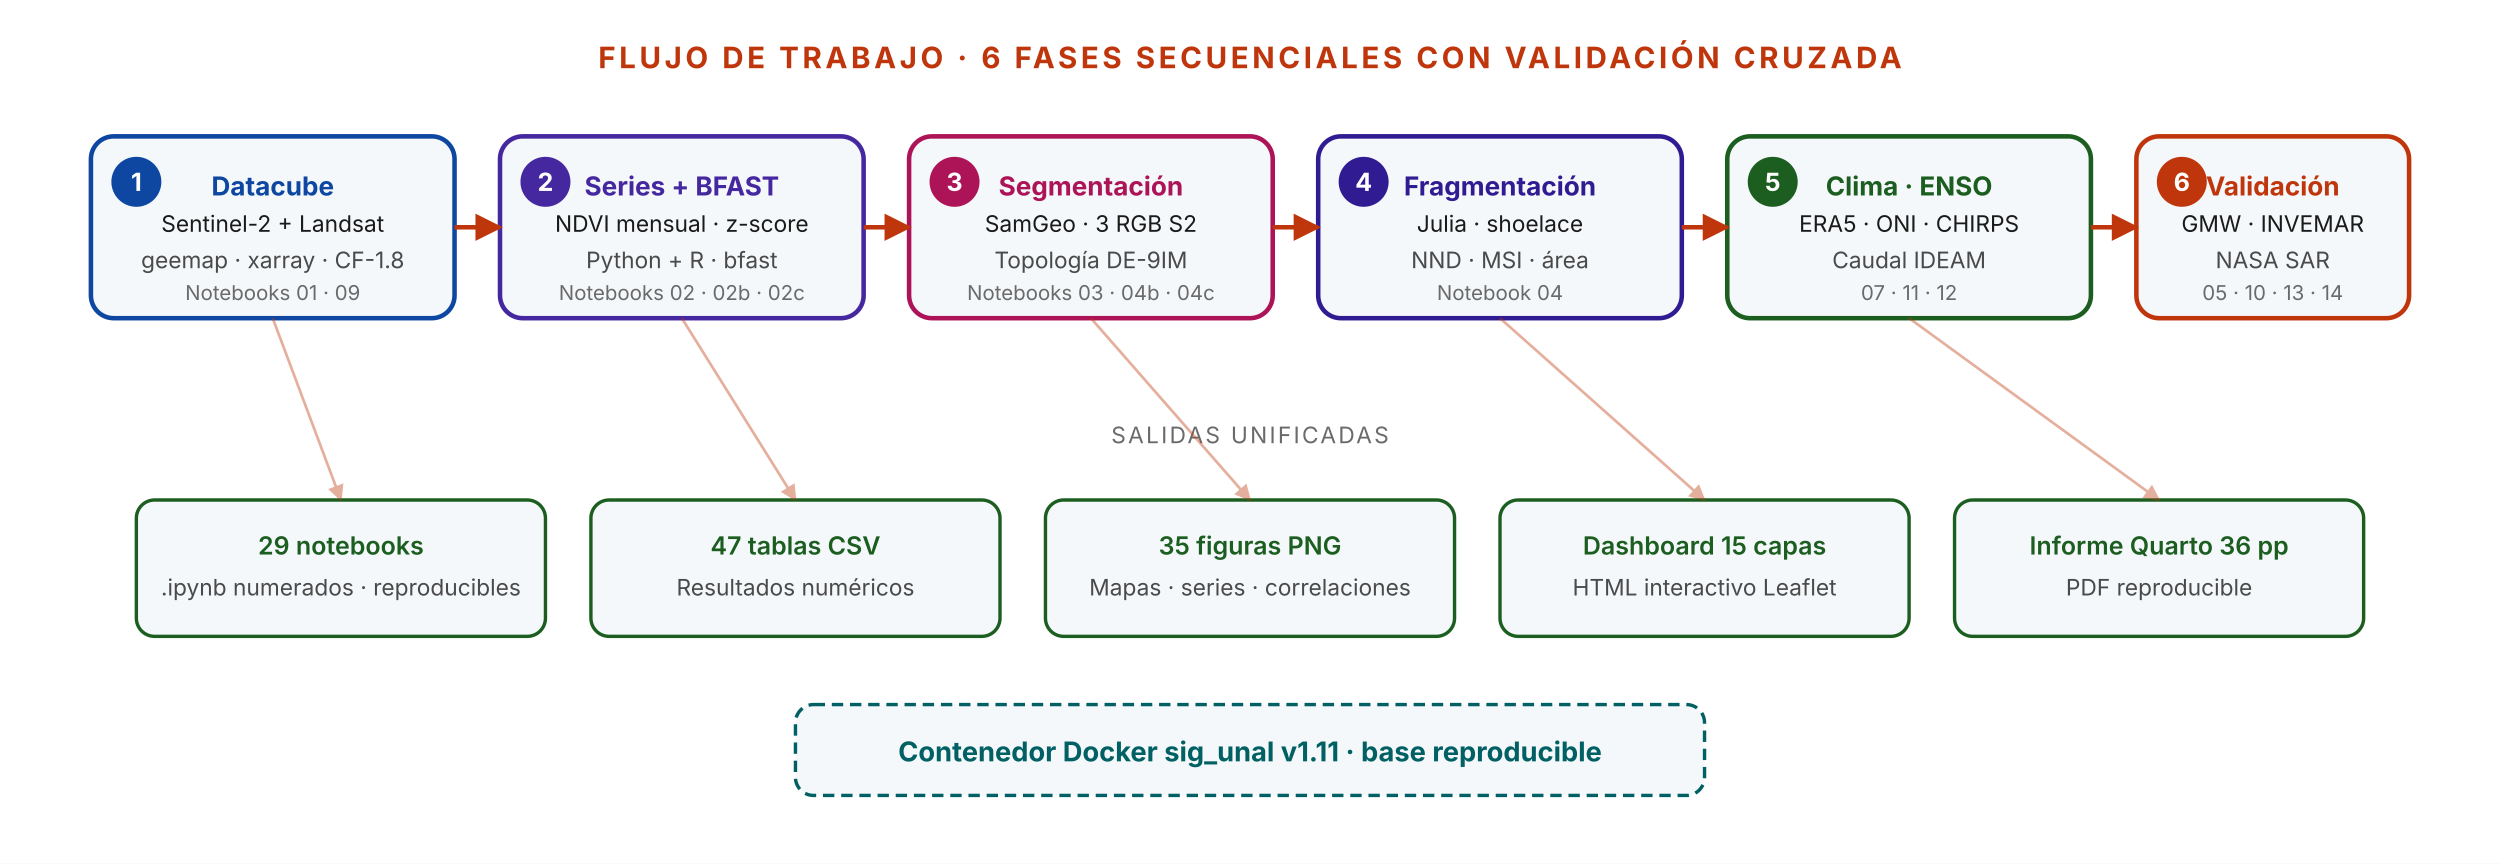
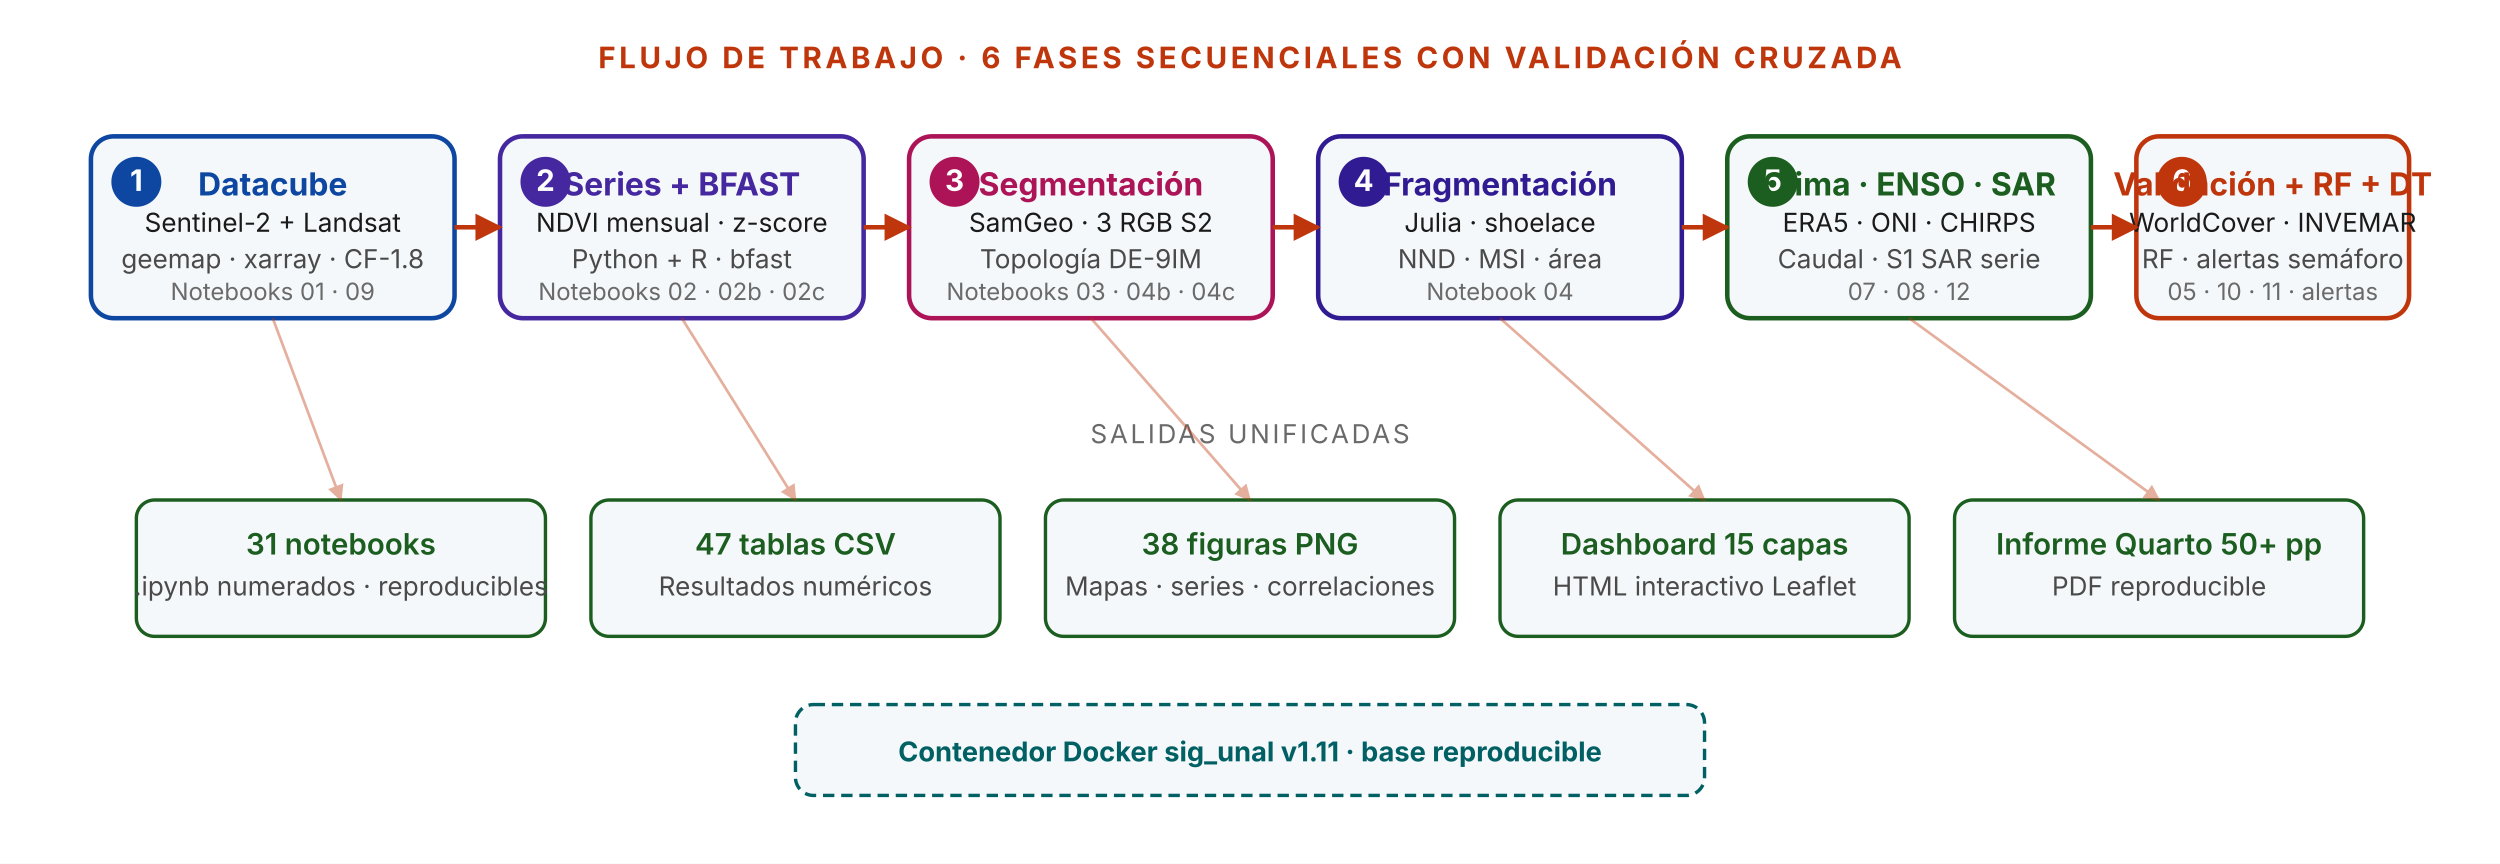
<svg xmlns="http://www.w3.org/2000/svg" viewBox="0 0 1100 380">
  <defs>
    <marker id="arr-flow" viewBox="0 0 10 10" refX="9" refY="5" markerWidth="6" markerHeight="6" orient="auto">
      <path d="M0,0 L10,5 L0,10 z" fill="#bf360c" />
    </marker>
  </defs>
  <rect width="1100" height="380" fill="#ffffff" />
  <text x="550" y="30" fill="#bf360c" font-family="Inter, sans-serif" font-size="13" font-weight="700" text-anchor="middle" letter-spacing="0.12em">FLUJO DE TRABAJO · 6 FASES SECUENCIALES CON VALIDACIÓN CRUZADA</text>
-   <g font-family="Inter, sans-serif" font-size="11.5" text-anchor="middle">
+   <g font-family="Inter, sans-serif" font-size="14" text-anchor="middle">
    <g>
      <rect x="40" y="60" width="160" height="80" rx="10" fill="#f5f8fa" stroke="#0d47a1" stroke-width="2" />
      <circle cx="60" cy="80" r="11" fill="#0d47a1" />
-       <text x="60" y="84" fill="#ffffff" font-weight="700" font-size="11">1</text>
+       <text x="60" y="84" fill="#ffffff" font-weight="700" font-size="13">1</text>
      <text x="120" y="86" fill="#0d47a1" font-weight="700">Datacube</text>
-       <text x="120" y="102" fill="#1a1a1a" font-size="10">Sentinel-2 + Landsat</text>
-       <text x="120" y="118" fill="#4a4a4a" font-size="10">geemap · xarray · CF-1.8</text>
-       <text x="120" y="132" fill="#6a6a6a" font-size="9">Notebooks 01 · 09</text>
+       <text x="120" y="102" fill="#1a1a1a" font-size="11.5">Sentinel-2 + Landsat</text>
+       <text x="120" y="118" fill="#4a4a4a" font-size="11.5">geemap · xarray · CF-1.8</text>
+       <text x="120" y="132" fill="#6a6a6a" font-size="10.5">Notebooks 01 · 09</text>
    </g>
    <g>
      <rect x="220" y="60" width="160" height="80" rx="10" fill="#f5f8fa" stroke="#4527a0" stroke-width="2" />
      <circle cx="240" cy="80" r="11" fill="#4527a0" />
-       <text x="240" y="84" fill="#ffffff" font-weight="700" font-size="11">2</text>
+       <text x="240" y="84" fill="#ffffff" font-weight="700" font-size="13">2</text>
      <text x="300" y="86" fill="#4527a0" font-weight="700">Series + BFAST</text>
-       <text x="300" y="102" fill="#1a1a1a" font-size="10">NDVI mensual · z-score</text>
-       <text x="300" y="118" fill="#4a4a4a" font-size="10">Python + R · bfast</text>
-       <text x="300" y="132" fill="#6a6a6a" font-size="9">Notebooks 02 · 02b · 02c</text>
+       <text x="300" y="102" fill="#1a1a1a" font-size="11.5">NDVI mensual · z-score</text>
+       <text x="300" y="118" fill="#4a4a4a" font-size="11.5">Python + R · bfast</text>
+       <text x="300" y="132" fill="#6a6a6a" font-size="10.5">Notebooks 02 · 02b · 02c</text>
    </g>
    <g>
      <rect x="400" y="60" width="160" height="80" rx="10" fill="#f5f8fa" stroke="#ad1457" stroke-width="2" />
      <circle cx="420" cy="80" r="11" fill="#ad1457" />
-       <text x="420" y="84" fill="#ffffff" font-weight="700" font-size="11">3</text>
+       <text x="420" y="84" fill="#ffffff" font-weight="700" font-size="13">3</text>
      <text x="480" y="86" fill="#ad1457" font-weight="700">Segmentación</text>
-       <text x="480" y="102" fill="#1a1a1a" font-size="10">SamGeo · 3 RGB S2</text>
-       <text x="480" y="118" fill="#4a4a4a" font-size="10">Topología DE-9IM</text>
-       <text x="480" y="132" fill="#6a6a6a" font-size="9">Notebooks 03 · 04b · 04c</text>
+       <text x="480" y="102" fill="#1a1a1a" font-size="11.5">SamGeo · 3 RGB S2</text>
+       <text x="480" y="118" fill="#4a4a4a" font-size="11.5">Topología DE-9IM</text>
+       <text x="480" y="132" fill="#6a6a6a" font-size="10.5">Notebooks 03 · 04b · 04c</text>
    </g>
    <g>
      <rect x="580" y="60" width="160" height="80" rx="10" fill="#f5f8fa" stroke="#311b92" stroke-width="2" />
      <circle cx="600" cy="80" r="11" fill="#311b92" />
-       <text x="600" y="84" fill="#ffffff" font-weight="700" font-size="11">4</text>
+       <text x="600" y="84" fill="#ffffff" font-weight="700" font-size="13">4</text>
      <text x="660" y="86" fill="#311b92" font-weight="700">Fragmentación</text>
-       <text x="660" y="102" fill="#1a1a1a" font-size="10">Julia · shoelace</text>
-       <text x="660" y="118" fill="#4a4a4a" font-size="10">NND · MSI · área</text>
-       <text x="660" y="132" fill="#6a6a6a" font-size="9">Notebook 04</text>
+       <text x="660" y="102" fill="#1a1a1a" font-size="11.5">Julia · shoelace</text>
+       <text x="660" y="118" fill="#4a4a4a" font-size="11.5">NND · MSI · área</text>
+       <text x="660" y="132" fill="#6a6a6a" font-size="10.5">Notebook 04</text>
    </g>
    <g>
      <rect x="760" y="60" width="160" height="80" rx="10" fill="#f5f8fa" stroke="#1b5e20" stroke-width="2" />
      <circle cx="780" cy="80" r="11" fill="#1b5e20" />
-       <text x="780" y="84" fill="#ffffff" font-weight="700" font-size="11">5</text>
-       <text x="840" y="86" fill="#1b5e20" font-weight="700">Clima · ENSO</text>
-       <text x="840" y="102" fill="#1a1a1a" font-size="10">ERA5 · ONI · CHIRPS</text>
-       <text x="840" y="118" fill="#4a4a4a" font-size="10">Caudal IDEAM</text>
-       <text x="840" y="132" fill="#6a6a6a" font-size="9">07 · 11 · 12</text>
+       <text x="780" y="84" fill="#ffffff" font-weight="700" font-size="13">5</text>
+       <text x="840" y="86" fill="#1b5e20" font-weight="700">Clima · ENSO · SAR</text>
+       <text x="840" y="102" fill="#1a1a1a" font-size="11.5">ERA5 · ONI · CHIRPS</text>
+       <text x="840" y="118" fill="#4a4a4a" font-size="11.5">Caudal · S1 SAR serie</text>
+       <text x="840" y="132" fill="#6a6a6a" font-size="10.5">07 · 08 · 12</text>
    </g>
    <g>
      <rect x="940" y="60" width="120" height="80" rx="10" fill="#f5f8fa" stroke="#bf360c" stroke-width="2" />
      <circle cx="960" cy="80" r="11" fill="#bf360c" />
-       <text x="960" y="84" fill="#ffffff" font-weight="700" font-size="11">6</text>
-       <text x="1000" y="86" fill="#bf360c" font-weight="700">Validación</text>
-       <text x="1000" y="102" fill="#1a1a1a" font-size="10">GMW · INVEMAR</text>
-       <text x="1000" y="118" fill="#4a4a4a" font-size="10">NASA SAR</text>
-       <text x="1000" y="132" fill="#6a6a6a" font-size="9">05 · 10 · 13 · 14</text>
+       <text x="960" y="84" fill="#ffffff" font-weight="700" font-size="13">6</text>
+       <text x="1000" y="86" fill="#bf360c" font-weight="700">Validación + RF + DT</text>
+       <text x="1000" y="102" fill="#1a1a1a" font-size="11.5">WorldCover · INVEMAR</text>
+       <text x="1000" y="118" fill="#4a4a4a" font-size="11.5">RF · alertas semáforo</text>
+       <text x="1000" y="132" fill="#6a6a6a" font-size="10.5">05 · 10 · 11 · alertas</text>
    </g>
  </g>
  <g fill="none" stroke="#bf360c" stroke-width="2" marker-end="url(#arr-flow)">
    <line x1="200" y1="100" x2="220" y2="100" />
    <line x1="380" y1="100" x2="400" y2="100" />
    <line x1="560" y1="100" x2="580" y2="100" />
    <line x1="740" y1="100" x2="760" y2="100" />
    <line x1="920" y1="100" x2="940" y2="100" />
  </g>
-   <g font-family="Inter, sans-serif" font-size="11" text-anchor="middle">
-     <text x="550" y="195" fill="#6a6a6a" font-size="10" letter-spacing="0.1em">SALIDAS UNIFICADAS</text>
+   <g font-family="Inter, sans-serif" font-size="13" text-anchor="middle">
+     <text x="550" y="195" fill="#6a6a6a" font-size="11.5" letter-spacing="0.1em">SALIDAS UNIFICADAS</text>
    <g>
      <rect x="60" y="220" width="180" height="60" rx="8" fill="#f5f8fa" stroke="#1b5e20" stroke-width="1.5" />
-       <text x="150" y="244" fill="#1b5e20" font-weight="600">29 notebooks</text>
-       <text x="150" y="262" fill="#4a4a4a" font-size="10">.ipynb numerados · reproducibles</text>
+       <text x="150" y="244" fill="#1b5e20" font-weight="600">31 notebooks</text>
+       <text x="150" y="262" fill="#4a4a4a" font-size="11.5">.ipynb numerados · reproducibles</text>
    </g>
    <g>
      <rect x="260" y="220" width="180" height="60" rx="8" fill="#f5f8fa" stroke="#1b5e20" stroke-width="1.5" />
      <text x="350" y="244" fill="#1b5e20" font-weight="600">47 tablas CSV</text>
-       <text x="350" y="262" fill="#4a4a4a" font-size="10">Resultados numéricos</text>
+       <text x="350" y="262" fill="#4a4a4a" font-size="11.5">Resultados numéricos</text>
    </g>
    <g>
      <rect x="460" y="220" width="180" height="60" rx="8" fill="#f5f8fa" stroke="#1b5e20" stroke-width="1.5" />
-       <text x="550" y="244" fill="#1b5e20" font-weight="600">35 figuras PNG</text>
-       <text x="550" y="262" fill="#4a4a4a" font-size="10">Mapas · series · correlaciones</text>
+       <text x="550" y="244" fill="#1b5e20" font-weight="600">38 figuras PNG</text>
+       <text x="550" y="262" fill="#4a4a4a" font-size="11.5">Mapas · series · correlaciones</text>
    </g>
    <g>
      <rect x="660" y="220" width="180" height="60" rx="8" fill="#f5f8fa" stroke="#1b5e20" stroke-width="1.5" />
      <text x="750" y="244" fill="#1b5e20" font-weight="600">Dashboard 15 capas</text>
-       <text x="750" y="262" fill="#4a4a4a" font-size="10">HTML interactivo Leaflet</text>
+       <text x="750" y="262" fill="#4a4a4a" font-size="11.5">HTML interactivo Leaflet</text>
    </g>
    <g>
      <rect x="860" y="220" width="180" height="60" rx="8" fill="#f5f8fa" stroke="#1b5e20" stroke-width="1.5" />
-       <text x="950" y="244" fill="#1b5e20" font-weight="600">Informe Quarto 36 pp</text>
-       <text x="950" y="262" fill="#4a4a4a" font-size="10">PDF reproducible</text>
+       <text x="950" y="244" fill="#1b5e20" font-weight="600">Informe Quarto 50+ pp</text>
+       <text x="950" y="262" fill="#4a4a4a" font-size="11.5">PDF reproducible</text>
    </g>
  </g>
  <g fill="none" stroke="#bf360c" stroke-width="1.2" opacity="0.4" marker-end="url(#arr-flow)">
    <line x1="120" y1="140" x2="150" y2="220" />
    <line x1="300" y1="140" x2="350" y2="220" />
    <line x1="480" y1="140" x2="550" y2="220" />
    <line x1="660" y1="140" x2="750" y2="220" />
    <line x1="840" y1="140" x2="950" y2="220" />
  </g>
  <g>
    <rect x="350" y="310" width="400" height="40" rx="8" fill="#f5f8fa" stroke="#006064" stroke-width="1.5" stroke-dasharray="5 3" />
    <text x="550" y="335" text-anchor="middle" fill="#006064" font-family="Inter, sans-serif" font-weight="700" font-size="12">Contenedor Docker sig_unal v1.11 · base reproducible</text>
  </g>
</svg>
